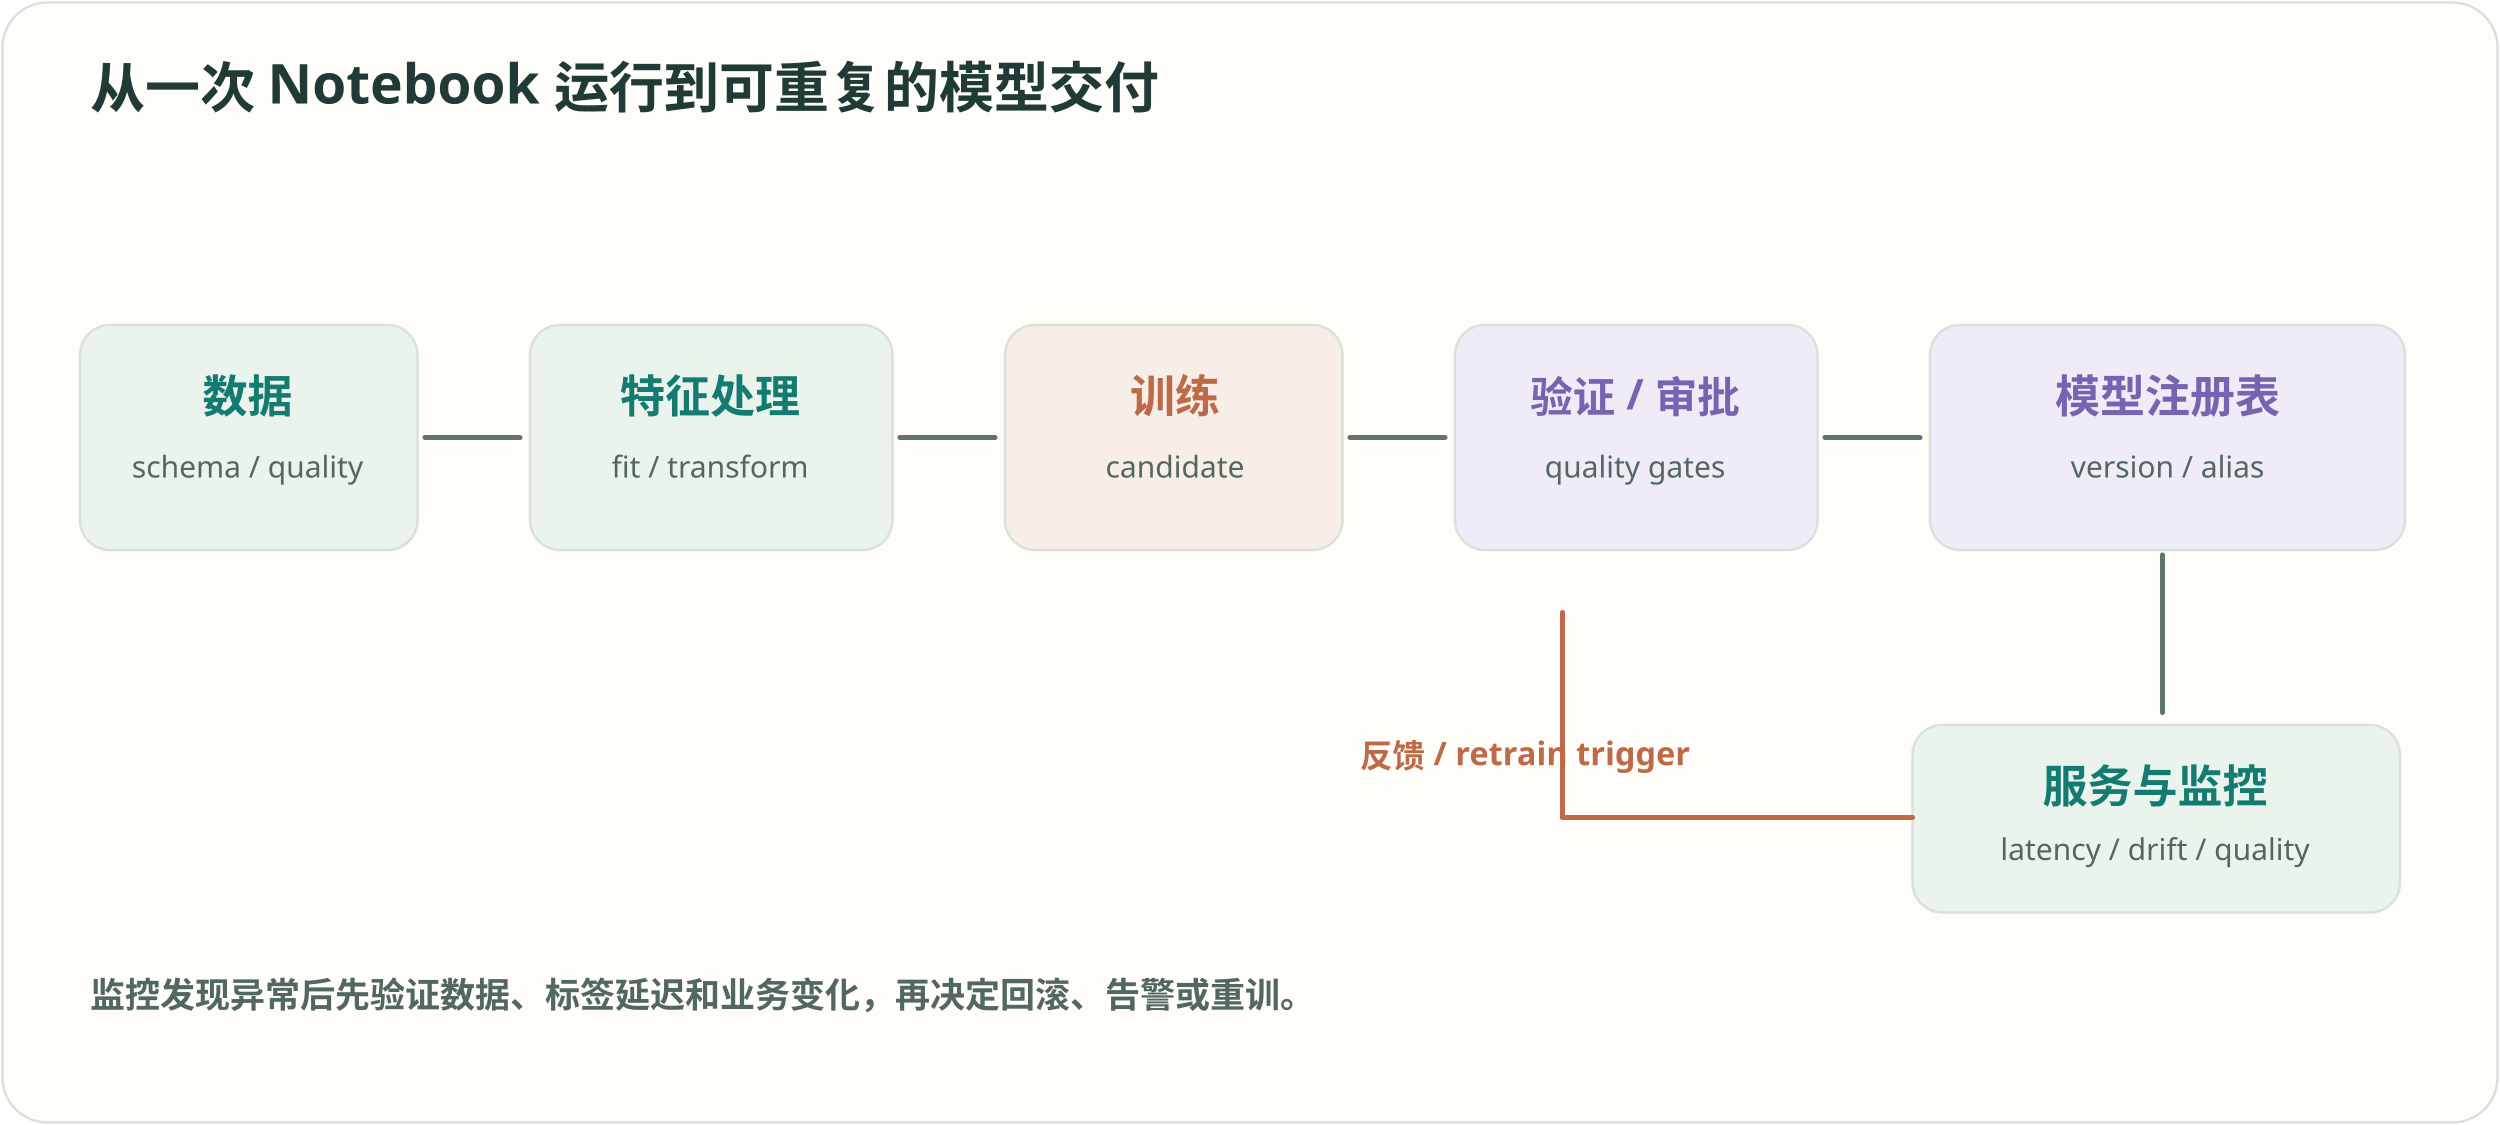
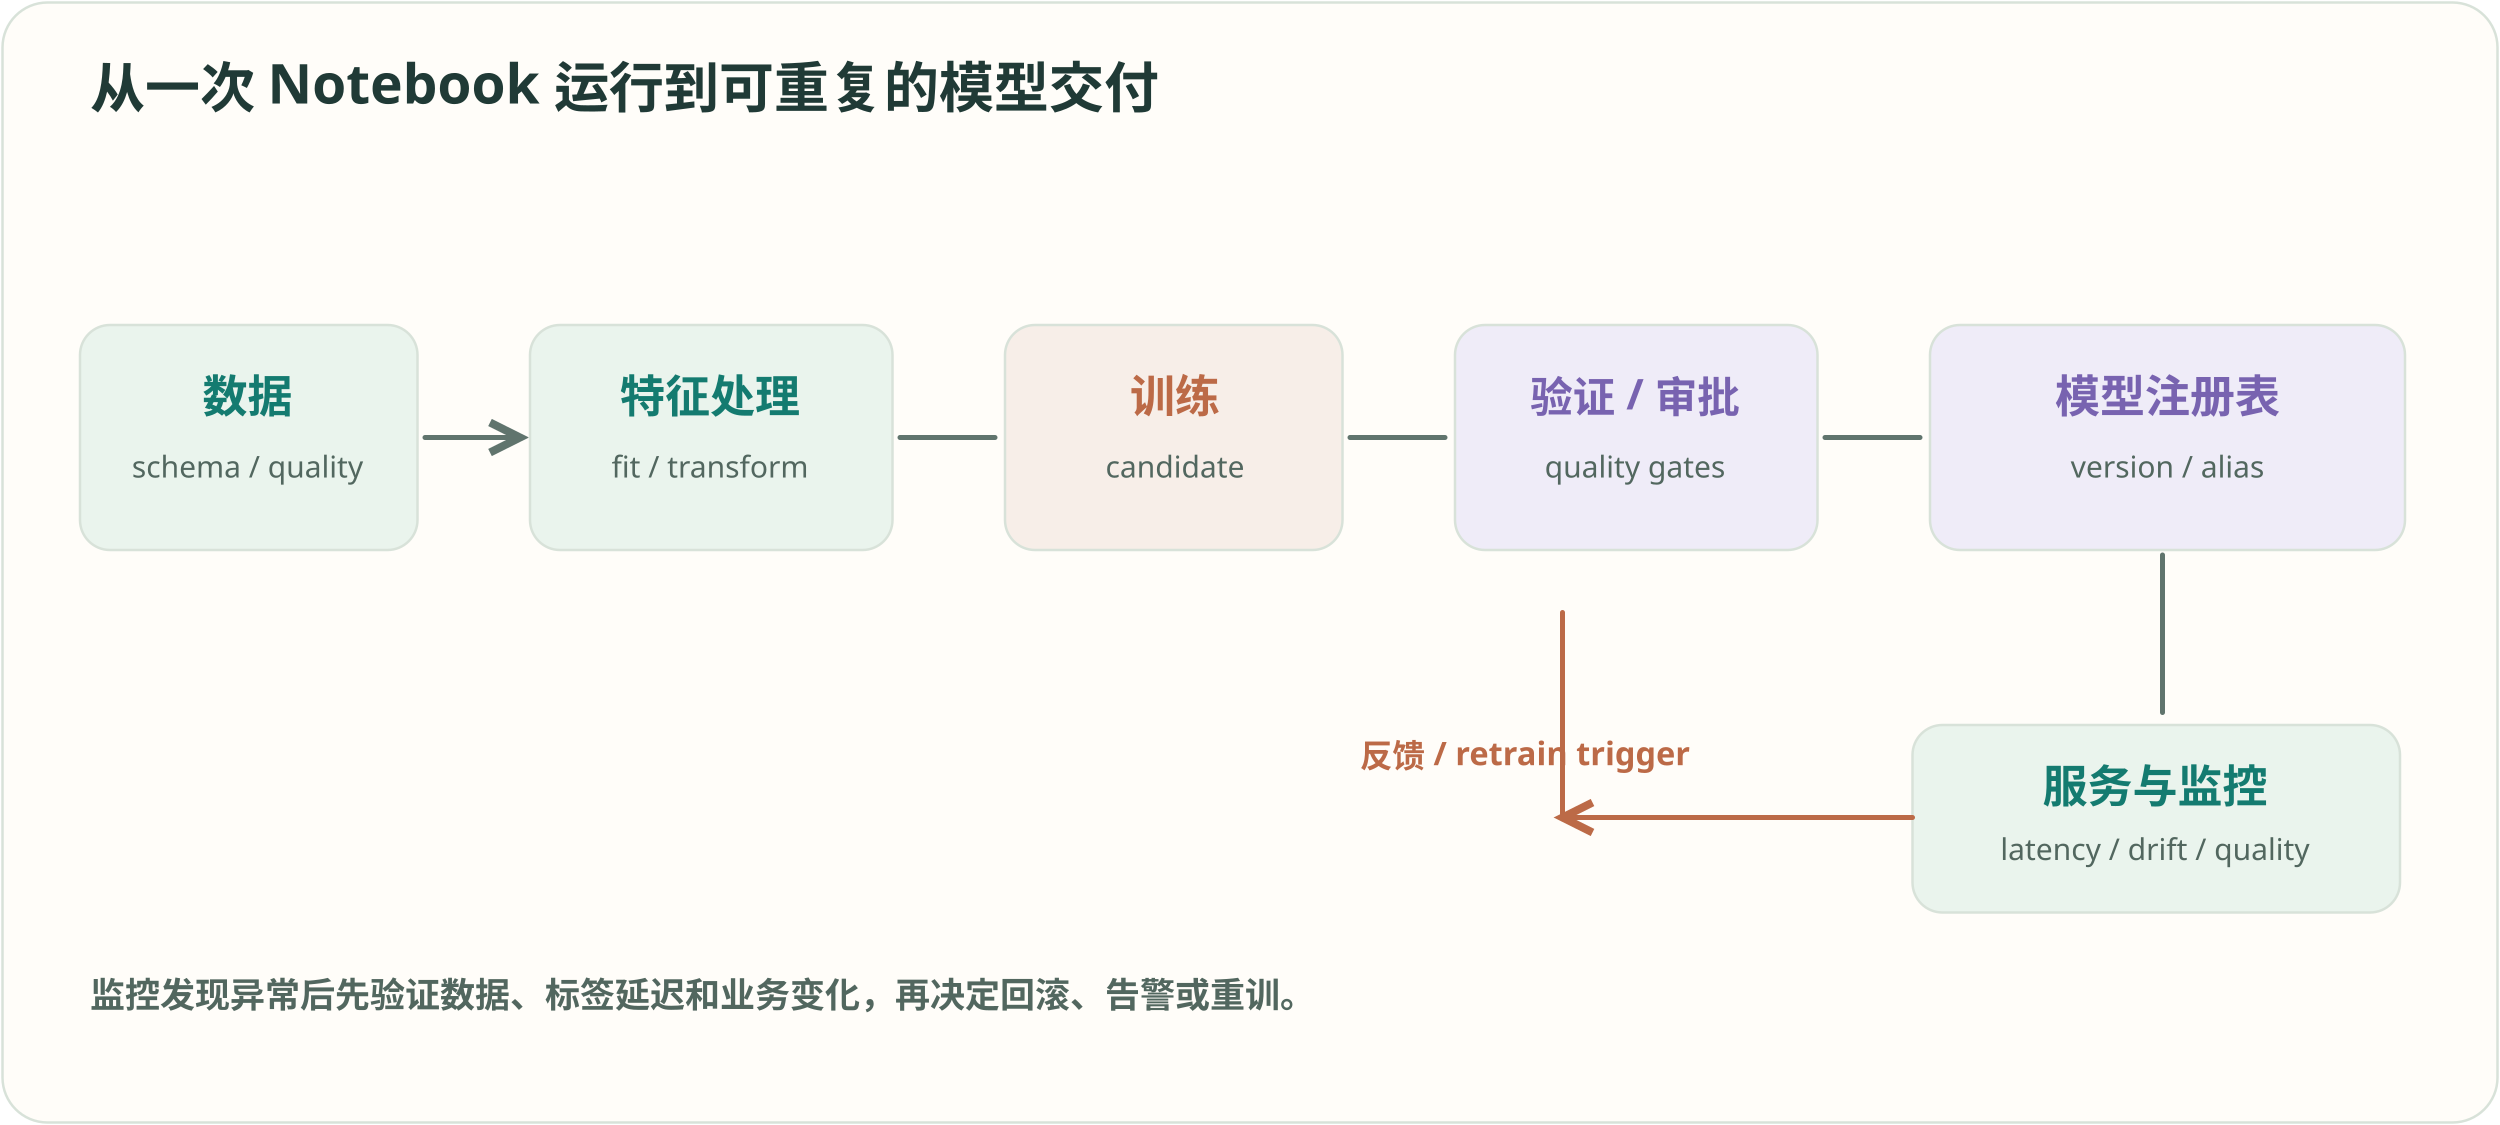
<svg xmlns="http://www.w3.org/2000/svg" viewBox="0 0 1000 450" role="img" aria-labelledby="title desc">
  <defs>
    <marker id="arr" markerWidth="9" markerHeight="9" refX="7" refY="4" orient="auto">
-       <path d="M1 1 L7 4 L1 7" fill="none" stroke="#60746d" stroke-width="1.6" />
+       <path d="M1 1 L7 4 L1 7" fill="none" stroke="#60746d" stroke-width="1.6" marker-end="url(#arr)" />
    </marker>
    <marker id="rev" markerWidth="9" markerHeight="9" refX="7" refY="4" orient="auto">
-       <path d="M1 1 L7 4 L1 7" fill="none" stroke="#bc6a47" stroke-width="1.6" />
+       <path d="M1 1 L7 4 L1 7" fill="none" stroke="#bc6a47" stroke-width="1.6" marker-end="url(#rev)" />
    </marker>
  </defs>
  <rect x="1" y="1" width="998" height="448" rx="18" fill="#fffdf9" stroke="#d8e2d9" />
  <g font-family="system-ui,'PingFang SC','Microsoft YaHei',sans-serif">
    <text x="36" y="43" font-size="22" fill="#203a36" font-weight="750" text-anchor="start">从一次 Notebook 运行到可重复的模型交付</text>
    <rect x="32" y="130" width="135" height="90" rx="12" fill="#eaf4ed" stroke="#d8e2d9" />
    <text x="99" y="165" font-size="18" fill="#147b70" font-weight="750" text-anchor="middle">数据</text>
    <text x="99" y="191" font-size="12" fill="#52675f" font-weight="500" text-anchor="middle">schema / quality</text>
-     <path d="M170 175 L208 175" fill="none" stroke="#60746d" stroke-width="2" stroke-linecap="round" />
+     <path d="M170 175 L208 175" fill="none" stroke="#60746d" stroke-width="2" stroke-linecap="round" marker-end="url(#arr)" />
    <rect x="212" y="130" width="145" height="90" rx="12" fill="#eaf4ed" stroke="#d8e2d9" />
    <text x="284" y="165" font-size="18" fill="#147b70" font-weight="750" text-anchor="middle">特征处理</text>
    <text x="284" y="191" font-size="12" fill="#52675f" font-weight="500" text-anchor="middle">fit / transform</text>
-     <path d="M360 175 L398 175" fill="none" stroke="#60746d" stroke-width="2" stroke-linecap="round" />
+     <path d="M360 175 L398 175" fill="none" stroke="#60746d" stroke-width="2" stroke-linecap="round" marker-end="url(#arr)" />
    <rect x="402" y="130" width="135" height="90" rx="12" fill="#f7eee8" stroke="#d8e2d9" />
    <text x="470" y="165" font-size="18" fill="#bc6a47" font-weight="750" text-anchor="middle">训练</text>
    <text x="470" y="191" font-size="12" fill="#52675f" font-weight="500" text-anchor="middle">candidate</text>
-     <path d="M540 175 L578 175" fill="none" stroke="#60746d" stroke-width="2" stroke-linecap="round" />
+     <path d="M540 175 L578 175" fill="none" stroke="#60746d" stroke-width="2" stroke-linecap="round" marker-end="url(#arr)" />
    <rect x="582" y="130" width="145" height="90" rx="12" fill="#efecf8" stroke="#d8e2d9" />
    <text x="654" y="165" font-size="17" fill="#7863b0" font-weight="750" text-anchor="middle">验证 / 审批</text>
    <text x="654" y="191" font-size="12" fill="#52675f" font-weight="500" text-anchor="middle">quality gates</text>
-     <path d="M730 175 L768 175" fill="none" stroke="#60746d" stroke-width="2" stroke-linecap="round" />
+     <path d="M730 175 L768 175" fill="none" stroke="#60746d" stroke-width="2" stroke-linecap="round" marker-end="url(#arr)" />
    <rect x="772" y="130" width="190" height="90" rx="12" fill="#efecf8" stroke="#d8e2d9" />
    <text x="867" y="165" font-size="18" fill="#7863b0" font-weight="750" text-anchor="middle">模型注册表</text>
    <text x="867" y="191" font-size="12" fill="#52675f" font-weight="500" text-anchor="middle">version / alias</text>
-     <path d="M865 222 L865 285" fill="none" stroke="#60746d" stroke-width="2" stroke-linecap="round" />
+     <path d="M865 222 L865 285" fill="none" stroke="#60746d" stroke-width="2" stroke-linecap="round" marker-end="url(#arr)" />
    <rect x="765" y="290" width="195" height="75" rx="12" fill="#eaf4ed" stroke="#d8e2d9" />
    <text x="862" y="321" font-size="18" fill="#147b70" font-weight="750" text-anchor="middle">服务与监控</text>
    <text x="862" y="344" font-size="12" fill="#52675f" font-weight="500" text-anchor="middle">latency / drift / quality</text>
-     <path d="M765 327 L625 327" fill="none" stroke="#bc6a47" stroke-width="2" stroke-linecap="round" />
-     <path d="M625 327 L625 245" fill="none" stroke="#bc6a47" stroke-width="2" stroke-linecap="round" />
+     <path d="M765 327 L625 327" fill="none" stroke="#bc6a47" stroke-width="2" stroke-linecap="round" marker-end="url(#rev)" />
+     <path d="M625 327 L625 245" fill="none" stroke="#bc6a47" stroke-width="2" stroke-linecap="round" marker-end="url(#rev)" />
    <text x="610" y="307" font-size="13" fill="#bc6a47" font-weight="650" text-anchor="middle">反馈 / retrain trigger</text>
    <text x="36" y="403" font-size="14" fill="#52675f" font-weight="550" text-anchor="start">监控发现异常后先验证数据、标签延迟和业务变化，再决定回滚、告警或重训。</text>
  </g>
</svg>
